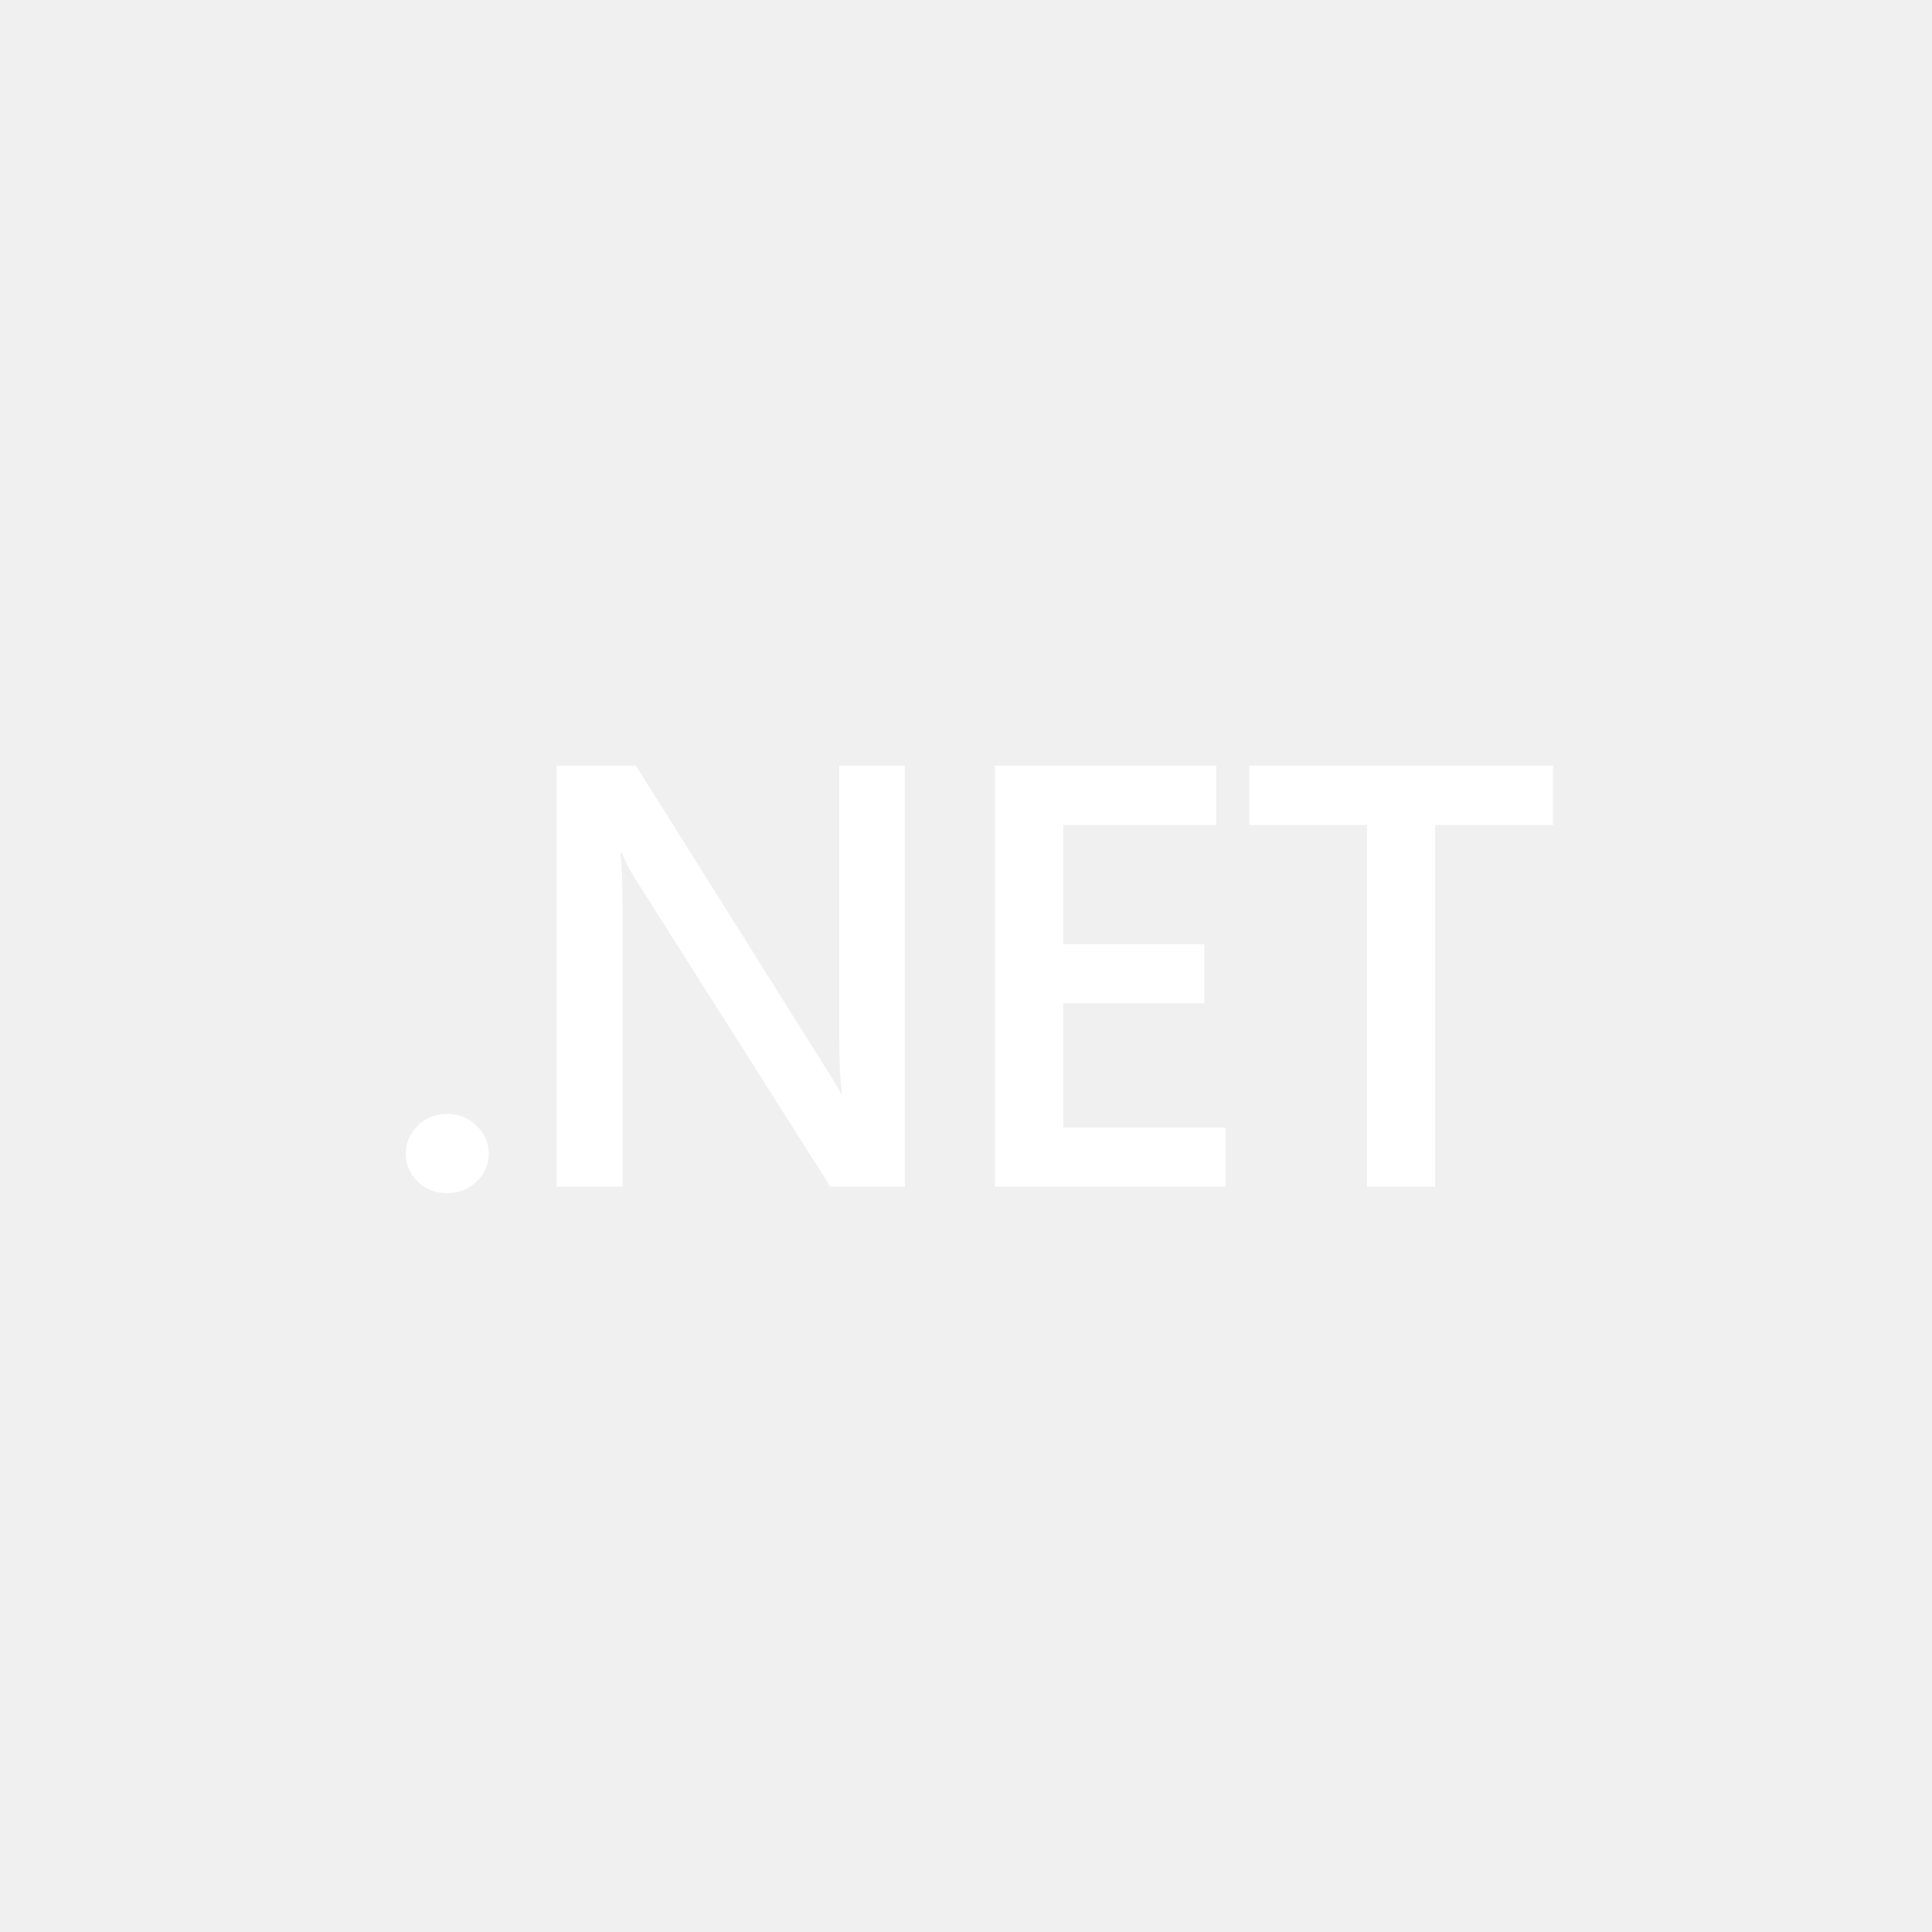
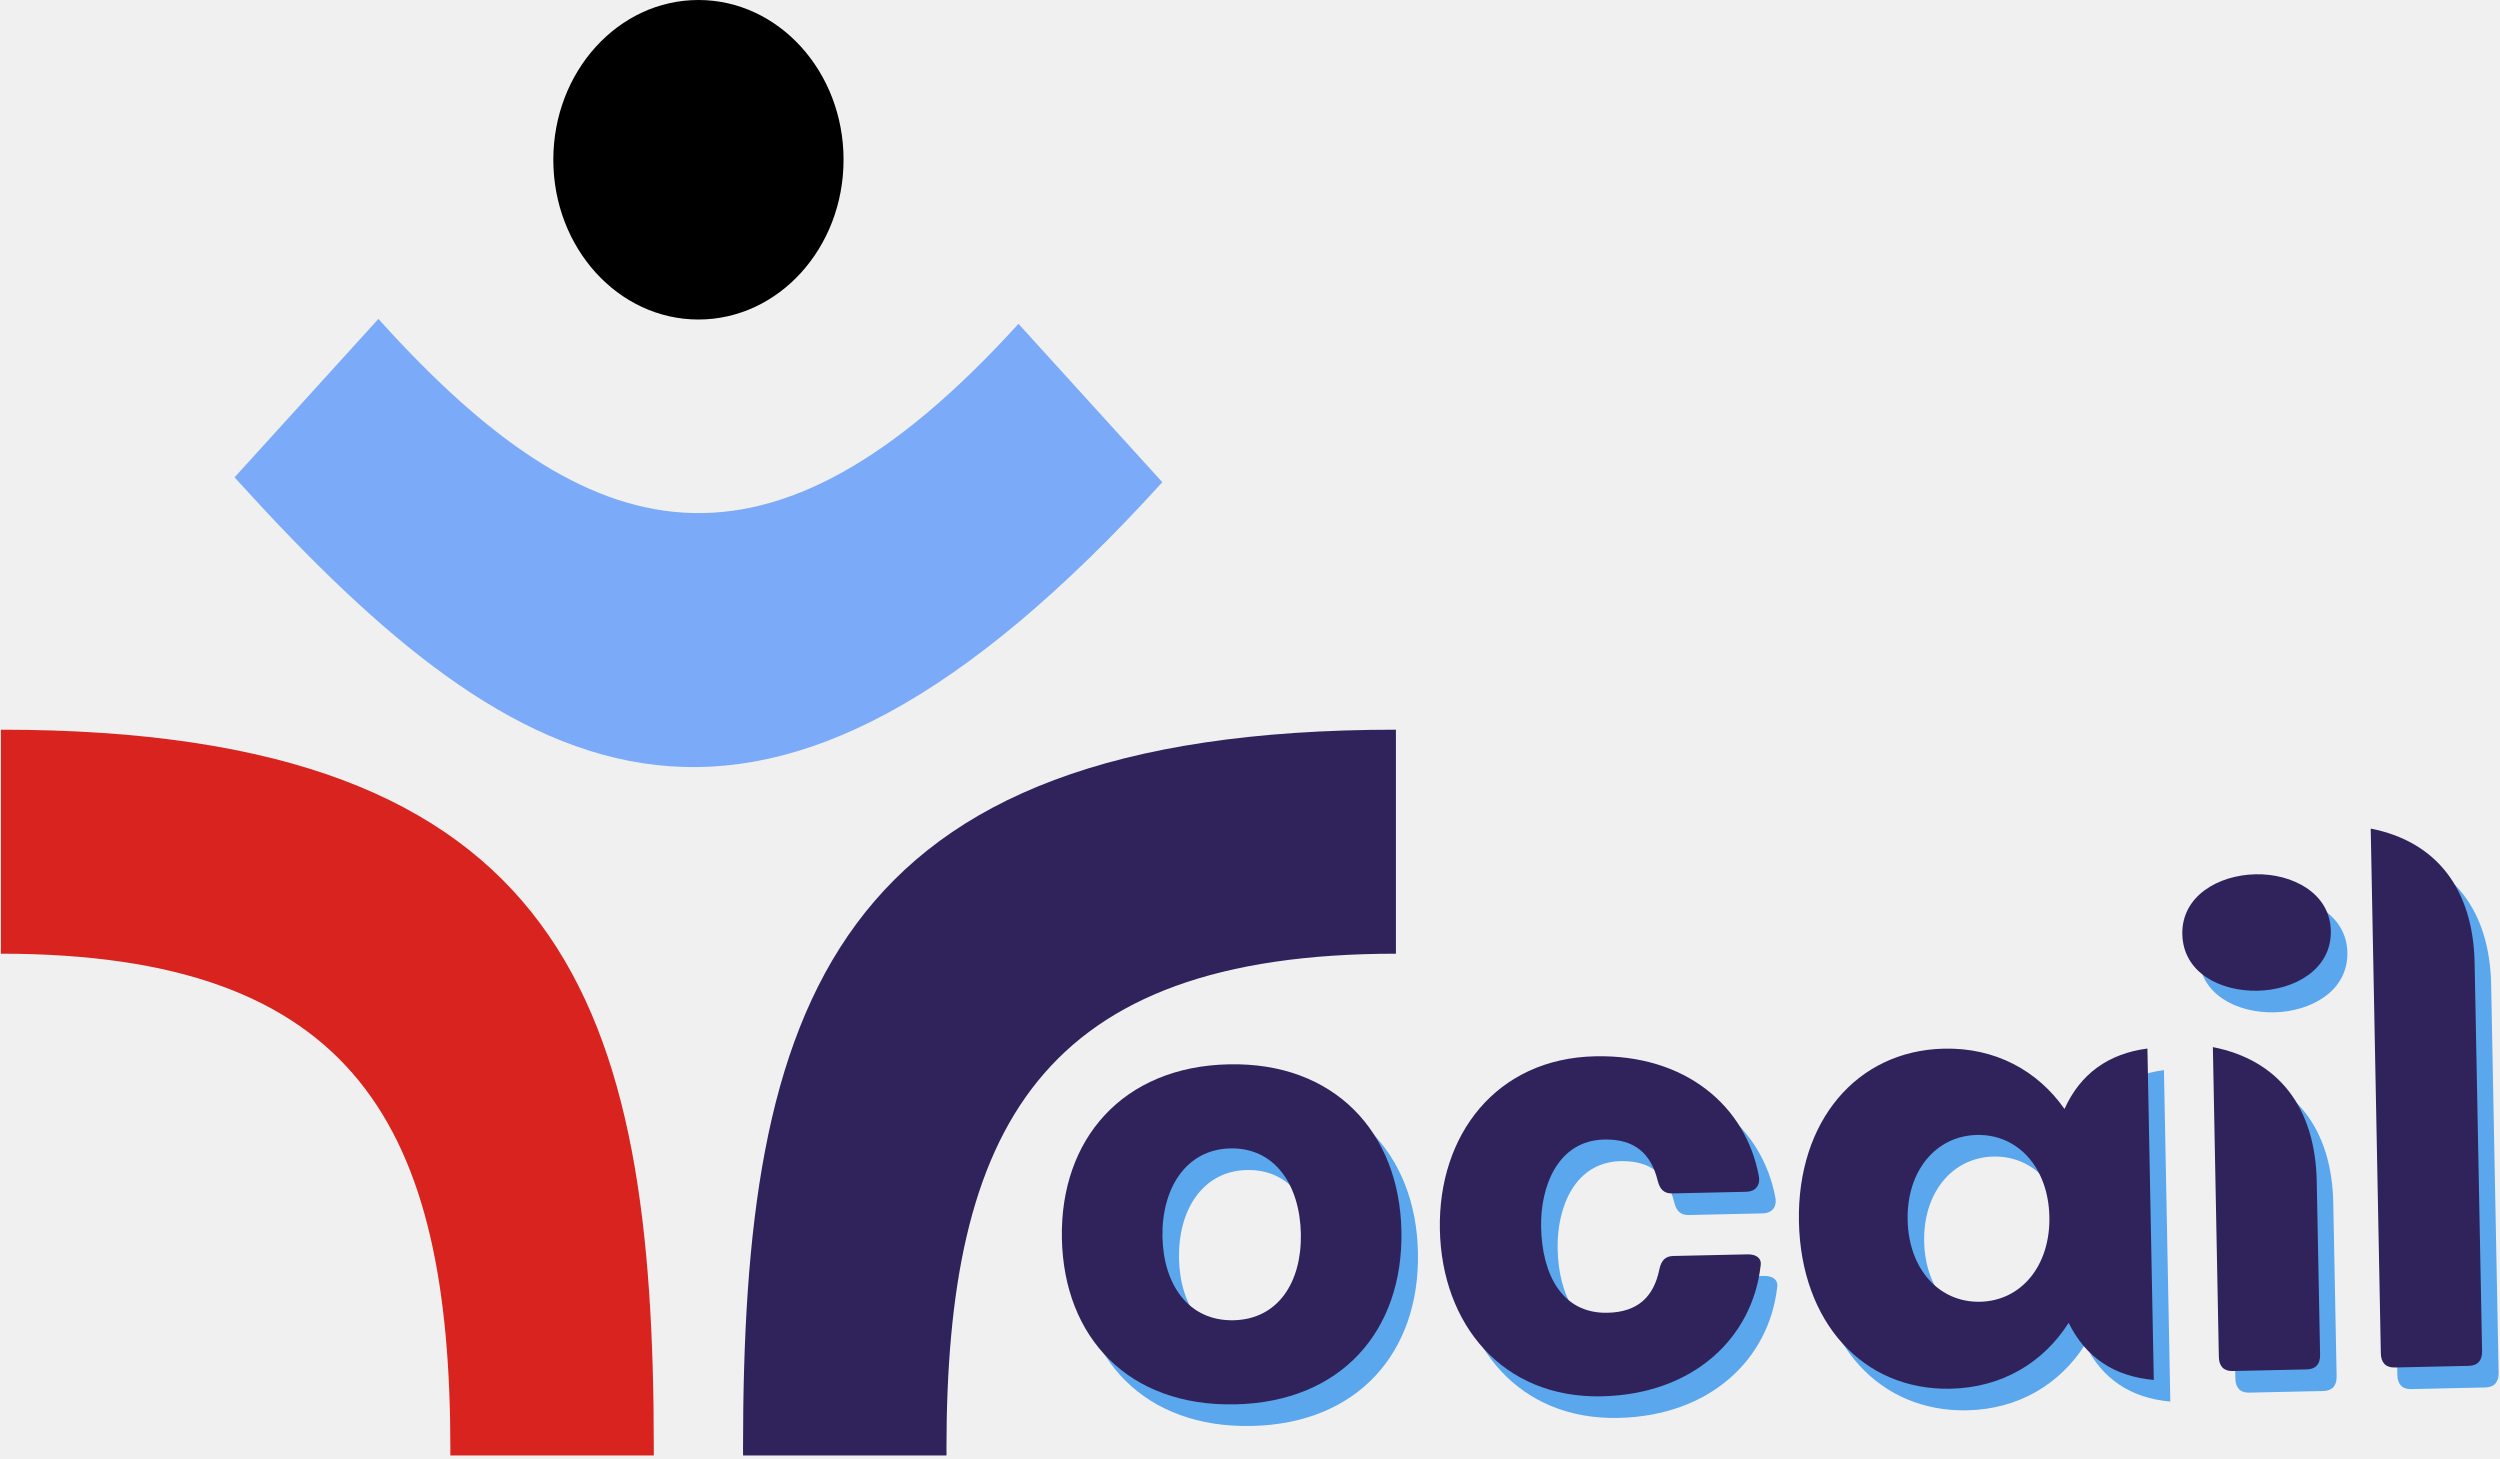
- <svg xmlns="http://www.w3.org/2000/svg" width="456" height="456" viewBox="0 0 456 456" version="1.1" xml:space="preserve" style="fill-rule:evenodd;clip-rule:evenodd;stroke-linejoin:round;stroke-miterlimit:2;">
-   <path d="m 105.5,281.609 c -2.703,0 -5.001,-0.9 -6.893,-2.702 -1.892,-1.848 -2.838,-4.042 -2.838,-6.582 0,-2.587 0.946,-4.804 2.838,-6.652 1.892,-1.848 4.19,-2.772 6.893,-2.772 2.748,0 5.068,0.924 6.96,2.772 1.937,1.848 2.906,4.064 2.906,6.652 0,2.54 -0.968,4.734 -2.906,6.582 -1.892,1.802 -4.212,2.702 -6.96,2.702 z" style="fill:#ffffff;fill-rule:nonzero;stroke-width:0.838" />
-   <path d="M 213.561,280.084 H 195.99 L 149.7,207.054 c -1.171,-1.848 -2.14,-3.765 -2.906,-5.751 h -0.406 c 0.361,2.125 0.541,6.675 0.541,13.65 v 65.132 h -15.543 v -99.36 h 18.719 l 44.737,71.298 c 1.892,2.957 3.109,4.989 3.649,6.098 h 0.27 c -0.45,-2.632 -0.676,-7.09 -0.676,-13.373 v -64.023 h 15.476 z" style="fill:#ffffff;fill-rule:nonzero;stroke-width:0.838" />
-   <path d="m 289.251,280.084 h -54.401 v -99.36 h 52.238 v 13.997 h -36.154 v 28.131 h 33.316 v 13.927 h -33.316 v 29.378 h 38.316 z" style="fill:#ffffff;fill-rule:nonzero;stroke-width:0.838" />
-   <path d="M 366.565,194.721 H 338.722 v 85.363 h -16.084 v -85.363 h -27.775 v -13.997 h 71.701 z" style="fill:#ffffff;fill-rule:nonzero;stroke-width:0.838" />
+ <svg xmlns="http://www.w3.org/2000/svg" width="670" height="391" viewBox="0 0 670 391" fill="none">
+   <mask id="mask0_127_371" style="mask-type:luminance" maskUnits="userSpaceOnUse" x="0" y="193" width="176" height="198">
+     <path d="M0 193.082H175.531V390.571H0V193.082Z" fill="white" />
+   </mask>
+   <g mask="url(#mask0_127_371)">
+     <path d="M120.688 390.072H175.219C175.219 389.459 175.219 388.835 175.219 388.222C175.219 270.094 152.546 195.556 0.244 195.556V255.592C95.564 255.592 120.697 302.332 120.697 388.222C120.697 388.846 120.697 389.459 120.688 390.072Z" fill="#D9231E" />
+   </g>
+   <mask id="mask1_127_371" style="mask-type:luminance" maskUnits="userSpaceOnUse" x="198" y="193" width="177" height="198">
+     <path d="M198.019 193.082H374.8V390.571H198.019V193.082Z" fill="white" />
+   </mask>
+   <g mask="url(#mask1_127_371)">
+     <path d="M253.663 390.072H199.142C199.132 389.459 199.132 388.846 199.132 388.222C199.132 270.094 221.815 195.556 374.107 195.556V255.592C278.796 255.592 253.654 302.342 253.654 388.222C253.654 388.846 253.663 389.459 253.663 390.072Z" fill="#30235B" />
+   </g>
+   <path d="M101.42 85.464L62.867 127.921C63.257 128.357 63.648 128.794 64.048 129.231C139.906 212.761 203.817 247.805 311.504 129.231L272.95 86.784C205.554 160.99 157.757 147.517 102.601 86.784C102.201 86.348 101.811 85.911 101.42 85.464Z" fill="#7BAAF9" />
+   <path d="M187.176 85.63C208.658 85.63 226.071 66.461 226.071 42.81C226.071 19.17 208.658 0 187.176 0C165.703 0 148.29 19.17 148.29 42.81C148.29 66.461 165.703 85.63 187.176 85.63Z" fill="black" />
+   <path d="M335.483 382.156C363.876 381.532 380.527 362.477 380.01 335.697C379.493 309.105 361.943 290.403 333.726 291.026C305.323 291.64 288.506 311.09 289.014 337.683C289.531 364.275 306.895 382.78 335.483 382.156ZM335.044 359.618C322.921 359.878 316.216 350.002 315.972 337.288C315.728 324.376 322.219 313.824 334.156 313.565C346.093 313.305 352.808 323.368 353.061 336.477C353.305 349.389 346.981 359.348 335.044 359.618Z" fill="#2D90EB" fill-opacity="0.769" />
+   <path d="M433.697 380.004C458.303 379.473 474.115 364.285 476.282 344.959C476.604 343.026 475.13 341.903 472.778 341.955L452.886 342.392C450.709 342.433 449.646 343.618 449.148 345.937C447.664 353.297 443.399 357.434 435.259 357.611C422.961 357.881 417.69 347.205 417.446 334.678C417.231 323.502 422.063 311.454 434.361 311.183C442.501 311.007 446.922 314.957 448.699 322.244C449.284 324.542 450.387 325.675 452.564 325.623L472.456 325.186C474.808 325.134 476.223 323.565 475.813 321.07C472.378 302.253 456.185 288.344 431.94 288.874C405.353 289.456 389.824 310.029 390.312 335.27C390.8 360.709 407.11 380.586 433.697 380.004Z" fill="#2D90EB" fill-opacity="0.769" />
+   <path d="M557.714 302.991C550.462 292.647 539.12 286.534 525.465 286.825C501.952 287.345 486.023 306.39 486.541 333.17C487.068 360.147 503.709 378.475 527.222 377.966C540.877 377.664 551.974 371.063 558.826 360.314C563.433 369.659 571.134 374.691 581.646 375.616L579.938 286.794C569.465 288.177 561.969 293.551 557.714 302.991ZM535.099 354.658C524.06 354.897 515.929 345.832 515.675 332.723C515.422 319.624 523.201 310.206 534.24 309.956C545.269 309.717 553.409 318.793 553.663 331.891C553.917 345 546.128 354.419 535.099 354.658Z" fill="#2D90EB" fill-opacity="0.769" />
+   <path d="M609.495 271.305C619.266 271.097 629.29 265.671 629.094 255.264C628.899 245.056 618.661 239.879 608.89 240.097C598.944 240.315 589.096 245.919 589.291 256.138C589.496 266.544 599.55 271.524 609.495 271.305ZM622.672 372.789C625.024 372.737 626.264 371.365 626.215 368.86L625.317 322.422C624.936 302.576 615.098 289.883 597.48 286.41L599.081 369.452C599.13 371.958 600.418 373.278 602.771 373.226L622.672 372.789Z" fill="#2D90EB" fill-opacity="0.769" />
+   <path d="M666.086 371.84C668.438 371.788 669.677 370.416 669.629 367.91L667.628 263.869C667.237 244.023 657.409 231.32 639.781 227.847L642.495 368.503C642.543 371.008 643.832 372.329 646.184 372.277L666.086 371.84Z" fill="#2D90EB" fill-opacity="0.769" />
+   <path d="M331.053 376.367C359.446 375.743 376.098 356.687 375.58 329.908C375.063 303.315 357.514 284.613 329.296 285.237C300.894 285.85 284.076 305.301 284.584 331.893C285.101 358.486 302.465 376.99 331.053 376.367ZM330.614 353.829C318.492 354.088 311.786 344.212 311.542 331.498C311.298 318.587 317.789 308.035 329.726 307.775C341.663 307.515 348.378 317.578 348.632 330.687C348.876 343.599 342.551 353.558 330.614 353.829Z" fill="#30235B" />
+   <path d="M429.268 374.214C453.874 373.684 469.686 358.496 471.853 339.17C472.175 337.236 470.701 336.113 468.349 336.165L448.457 336.602C446.28 336.644 445.216 337.829 444.719 340.147C443.235 347.507 438.97 351.645 430.829 351.821C418.531 352.092 413.261 341.415 413.017 328.888C412.802 317.713 417.633 305.664 429.932 305.394C438.072 305.217 442.493 309.167 444.27 316.455C444.855 318.752 445.958 319.885 448.135 319.834L468.026 319.397C470.379 319.345 471.794 317.775 471.384 315.28C467.948 296.464 451.756 282.554 427.511 283.084C400.924 283.666 385.395 304.24 385.883 329.481C386.371 354.919 402.68 374.796 429.268 374.214Z" fill="#30235B" />
+   <path d="M553.284 297.201C546.032 286.857 534.691 280.745 521.036 281.036C497.523 281.556 481.594 300.601 482.111 327.38C482.638 354.358 499.28 372.685 522.793 372.176C536.448 371.875 547.545 365.273 554.397 354.524C559.004 363.87 566.705 368.901 577.217 369.827L575.509 281.005C565.036 282.387 557.54 287.762 553.284 297.201ZM530.669 348.869C519.63 349.108 511.5 340.043 511.246 326.933C510.992 313.835 518.771 304.416 529.811 304.167C540.84 303.927 548.98 313.003 549.234 326.102C549.488 339.211 541.699 348.63 530.669 348.869Z" fill="#30235B" />
+   <path d="M605.066 265.516C614.836 265.308 624.86 259.881 624.665 249.475C624.47 239.266 614.231 234.089 604.461 234.307C594.515 234.526 584.667 240.129 584.862 250.348C585.067 260.754 595.12 265.734 605.066 265.516ZM618.242 367C620.595 366.948 621.834 365.576 621.785 363.07L620.887 316.632C620.507 296.786 610.668 284.093 593.051 280.621L594.651 363.663C594.7 366.168 595.989 367.488 598.341 367.436L618.242 367Z" fill="#30235B" />
+   <path d="M661.656 366.051C664.009 365.999 665.248 364.627 665.199 362.121L663.199 258.08C662.808 238.234 652.979 225.53 635.352 222.058L638.065 362.714C638.114 365.219 639.403 366.539 641.755 366.487L661.656 366.051Z" fill="#30235B" />
</svg>
